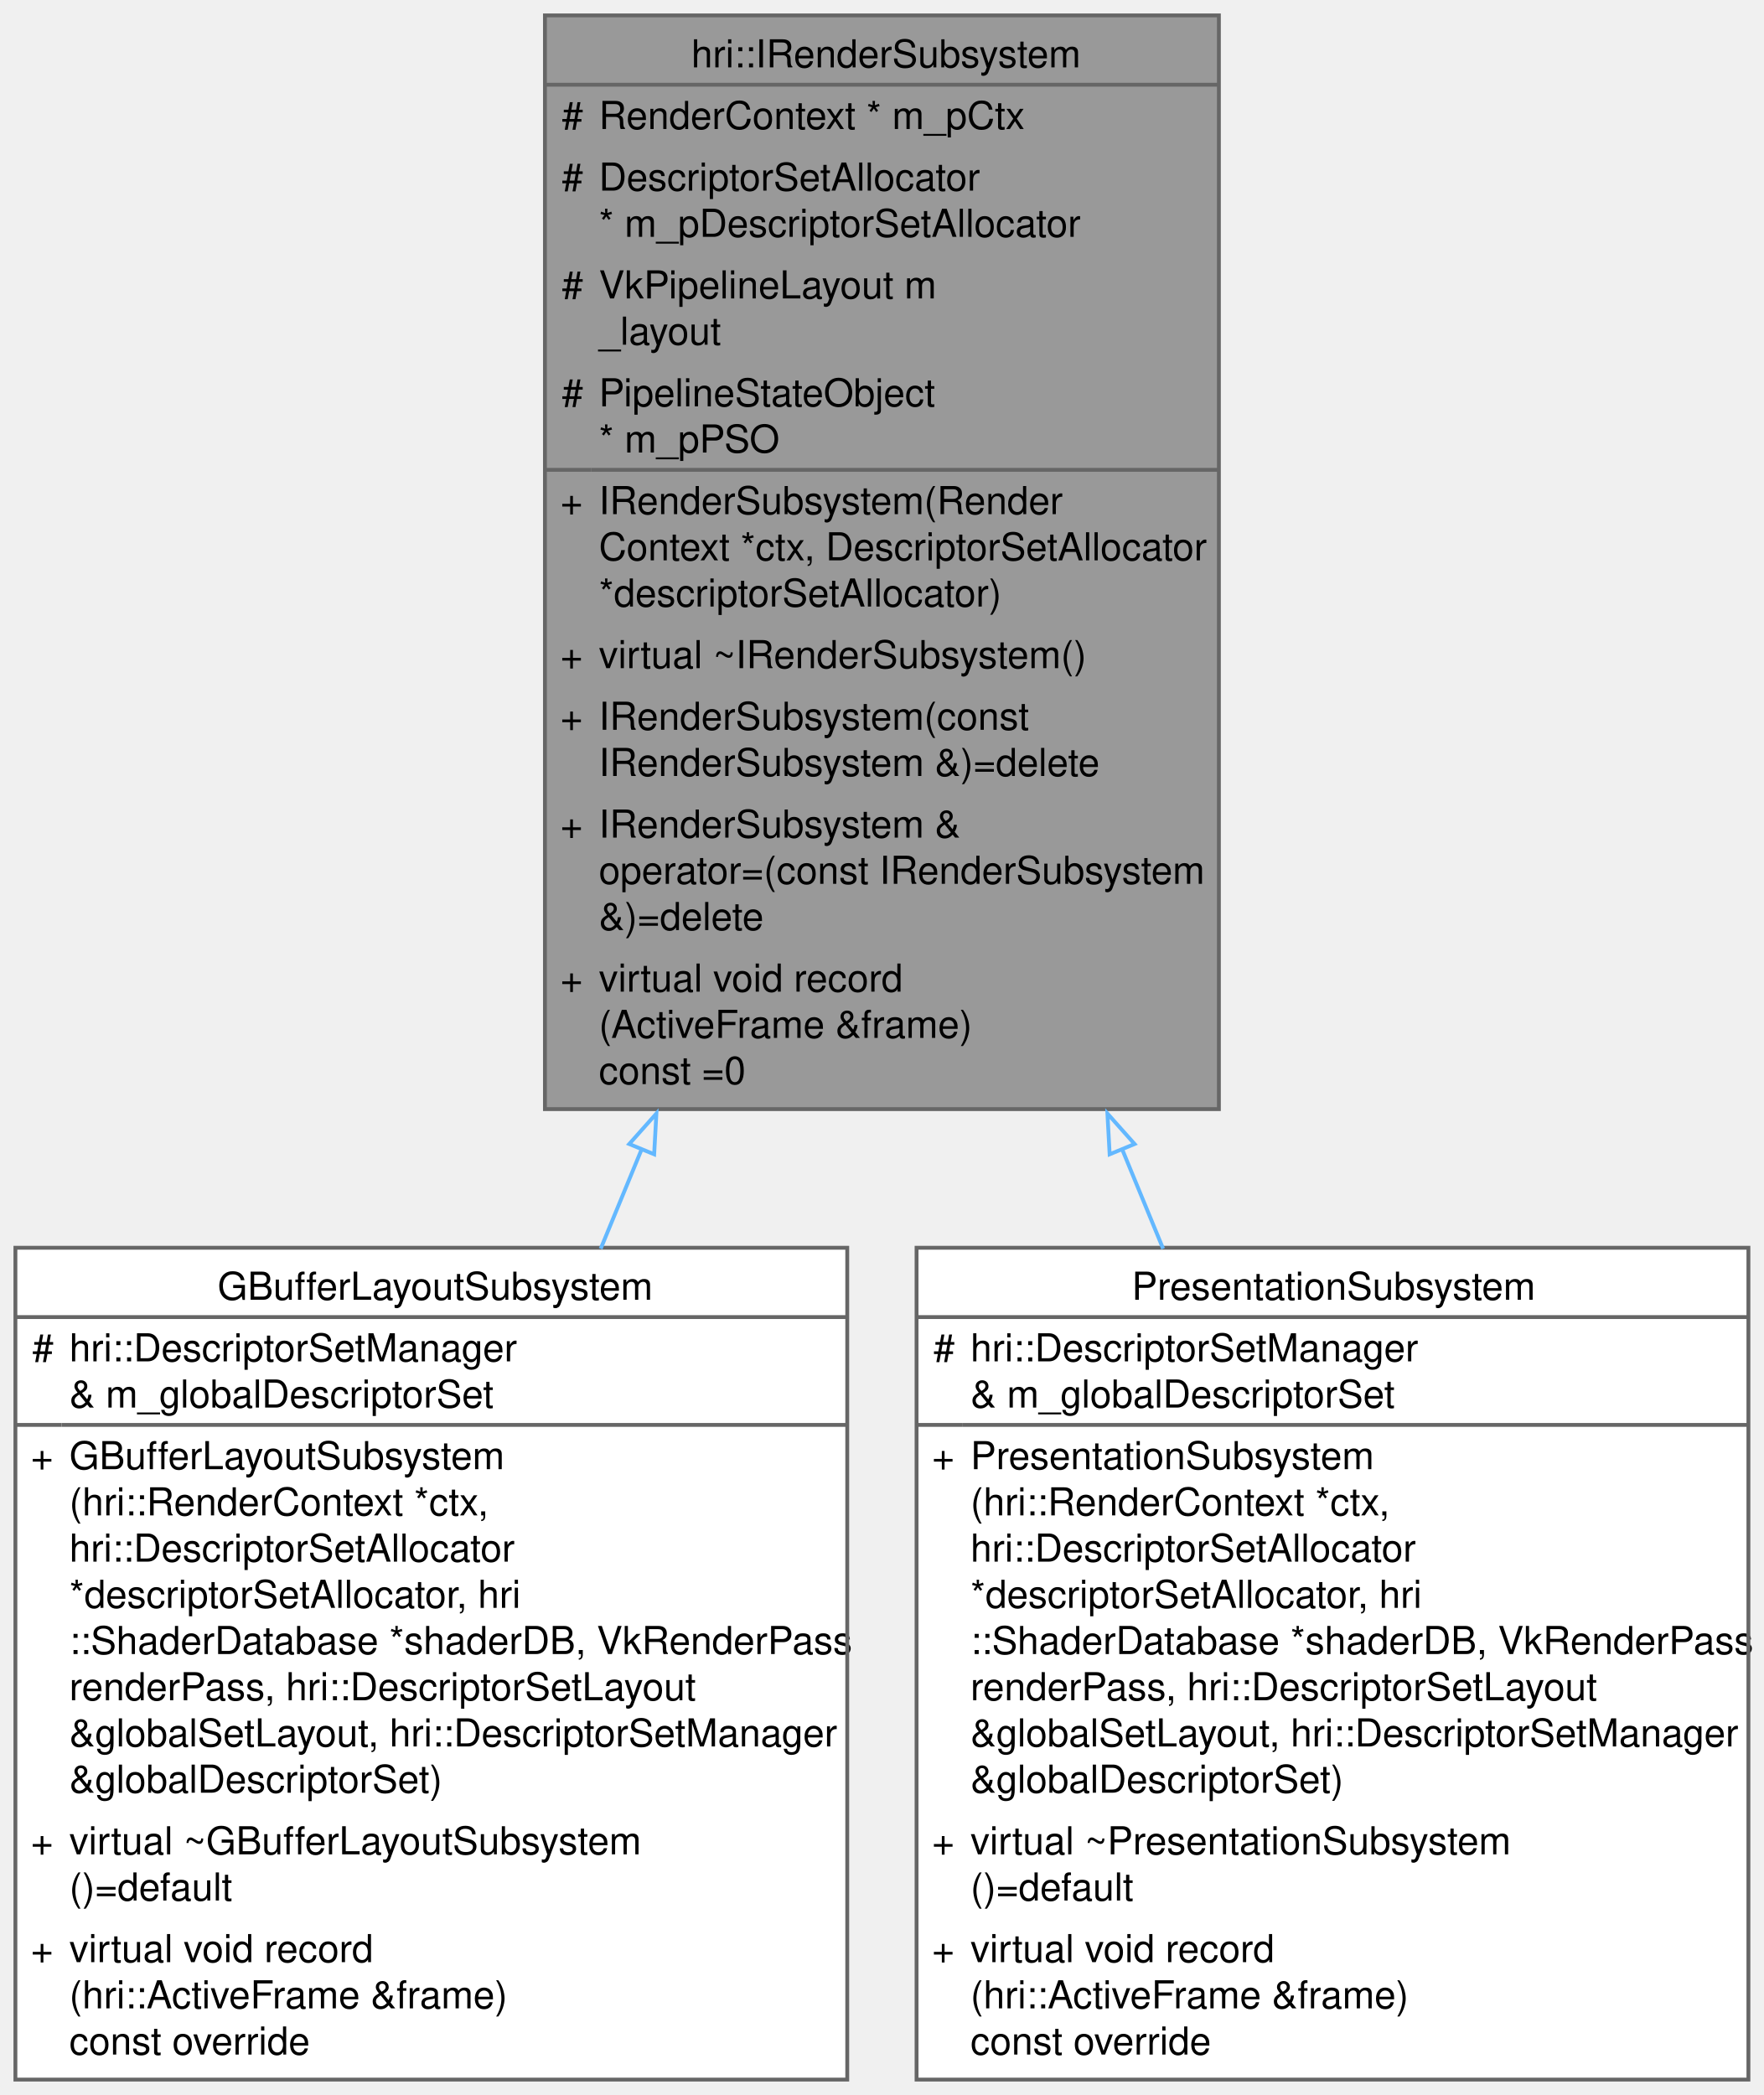
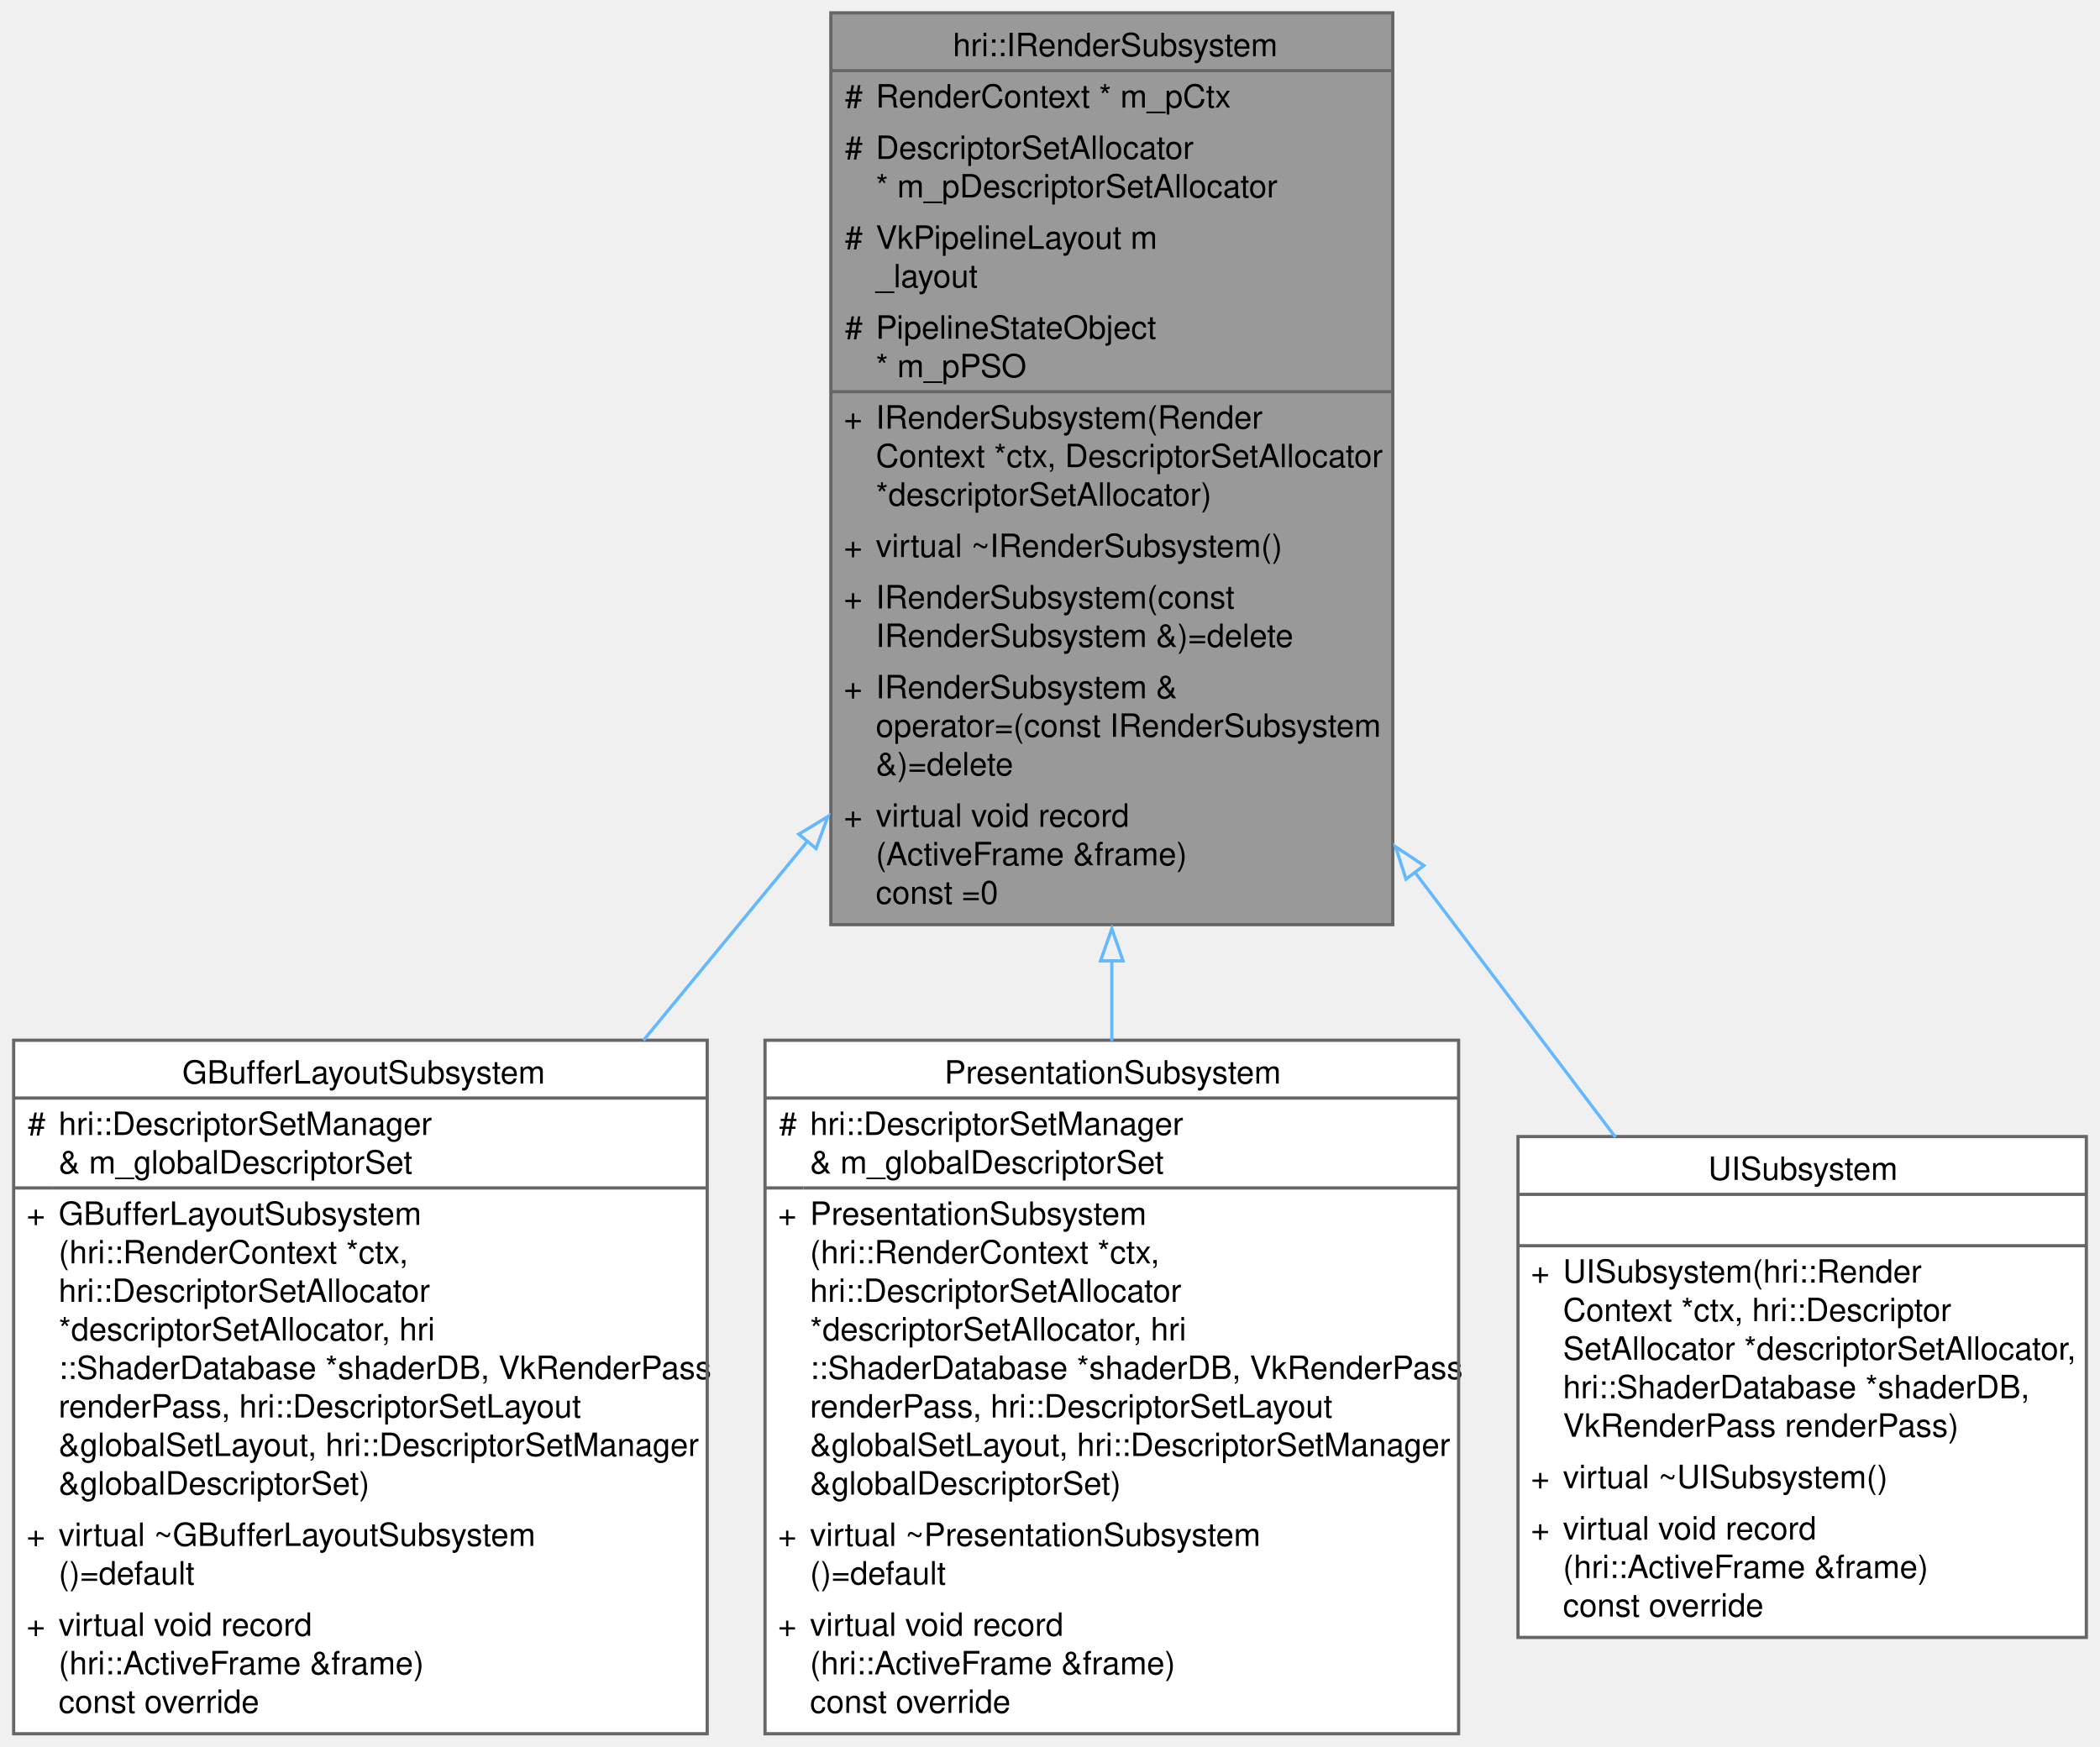
- <svg xmlns="http://www.w3.org/2000/svg" xmlns:xlink="http://www.w3.org/1999/xlink" width="458pt" height="544pt" viewBox="0.00 0.00 458.00 544.00">
+ <svg xmlns="http://www.w3.org/2000/svg" xmlns:xlink="http://www.w3.org/1999/xlink" width="654pt" height="544pt" viewBox="0.00 0.00 653.50 544.00">
  <g id="graph0" class="graph" transform="scale(1 1) rotate(0) translate(4 540)">
    <g id="Node000001" class="node">
      <g id="a_Node000001">
        <a xlink:title="A Render Subsystem manages a render pipeline, layout, and subsystem descriptors. A Render Subsystem b...">
-           <polygon fill="#999999" stroke="none" points="312.5,-536 137.5,-536 137.5,-252 312.5,-252 312.5,-536" />
-           <text text-anchor="start" x="175.5" y="-522.5" font-family="Helvetica,sans-Serif" font-size="10.00">hri::IRenderSubsystem</text>
-           <text text-anchor="start" x="141.88" y="-506.5" font-family="Helvetica,sans-Serif" font-size="10.00">#</text>
-           <text text-anchor="start" x="151.5" y="-506.5" font-family="Helvetica,sans-Serif" font-size="10.00">RenderContext * m_pCtx</text>
-           <text text-anchor="start" x="141.88" y="-490.5" font-family="Helvetica,sans-Serif" font-size="10.00">#</text>
-           <text text-anchor="start" x="151.5" y="-490.5" font-family="Helvetica,sans-Serif" font-size="10.00">DescriptorSetAllocator</text>
-           <text text-anchor="start" x="151.5" y="-478.5" font-family="Helvetica,sans-Serif" font-size="10.00"> * m_pDescriptorSetAllocator</text>
-           <text text-anchor="start" x="141.88" y="-462.5" font-family="Helvetica,sans-Serif" font-size="10.00">#</text>
-           <text text-anchor="start" x="151.5" y="-462.5" font-family="Helvetica,sans-Serif" font-size="10.00">VkPipelineLayout m</text>
-           <text text-anchor="start" x="151.5" y="-450.5" font-family="Helvetica,sans-Serif" font-size="10.00">_layout</text>
-           <text text-anchor="start" x="141.88" y="-434.5" font-family="Helvetica,sans-Serif" font-size="10.00">#</text>
-           <text text-anchor="start" x="151.5" y="-434.5" font-family="Helvetica,sans-Serif" font-size="10.00">PipelineStateObject</text>
-           <text text-anchor="start" x="151.5" y="-422.5" font-family="Helvetica,sans-Serif" font-size="10.00"> * m_pPSO</text>
-           <text text-anchor="start" x="141.5" y="-406.5" font-family="Helvetica,sans-Serif" font-size="10.00">+</text>
-           <text text-anchor="start" x="151.5" y="-406.5" font-family="Helvetica,sans-Serif" font-size="10.00">IRenderSubsystem(Render</text>
-           <text text-anchor="start" x="151.5" y="-394.5" font-family="Helvetica,sans-Serif" font-size="10.00">Context *ctx, DescriptorSetAllocator</text>
-           <text text-anchor="start" x="151.5" y="-382.5" font-family="Helvetica,sans-Serif" font-size="10.00"> *descriptorSetAllocator)</text>
-           <text text-anchor="start" x="141.5" y="-366.5" font-family="Helvetica,sans-Serif" font-size="10.00">+</text>
-           <text text-anchor="start" x="151.5" y="-366.5" font-family="Helvetica,sans-Serif" font-size="10.00">virtual ~IRenderSubsystem()</text>
-           <text text-anchor="start" x="141.5" y="-350.5" font-family="Helvetica,sans-Serif" font-size="10.00">+</text>
-           <text text-anchor="start" x="151.5" y="-350.5" font-family="Helvetica,sans-Serif" font-size="10.00">IRenderSubsystem(const</text>
-           <text text-anchor="start" x="151.5" y="-338.5" font-family="Helvetica,sans-Serif" font-size="10.00"> IRenderSubsystem &amp;)=delete</text>
-           <text text-anchor="start" x="141.5" y="-322.5" font-family="Helvetica,sans-Serif" font-size="10.00">+</text>
-           <text text-anchor="start" x="151.5" y="-322.5" font-family="Helvetica,sans-Serif" font-size="10.00">IRenderSubsystem &amp;</text>
-           <text text-anchor="start" x="151.5" y="-310.5" font-family="Helvetica,sans-Serif" font-size="10.00"> operator=(const IRenderSubsystem</text>
-           <text text-anchor="start" x="151.5" y="-298.5" font-family="Helvetica,sans-Serif" font-size="10.00"> &amp;)=delete</text>
-           <text text-anchor="start" x="141.5" y="-282.5" font-family="Helvetica,sans-Serif" font-size="10.00">+</text>
-           <text text-anchor="start" x="151.5" y="-282.5" font-family="Helvetica,sans-Serif" font-size="10.00">virtual void record</text>
-           <text text-anchor="start" x="151.5" y="-270.5" font-family="Helvetica,sans-Serif" font-size="10.00">(ActiveFrame &amp;frame)</text>
-           <text text-anchor="start" x="151.5" y="-258.5" font-family="Helvetica,sans-Serif" font-size="10.00"> const =0</text>
-           <polygon fill="#666666" stroke="#666666" points="137.5,-518 137.5,-518 312.5,-518 312.5,-518 137.5,-518" />
-           <polygon fill="#666666" stroke="#666666" points="137.5,-418 137.5,-418 149.5,-418 149.5,-418 137.5,-418" />
-           <polygon fill="#666666" stroke="#666666" points="149.5,-418 149.5,-418 312.5,-418 312.5,-418 149.5,-418" />
-           <polygon fill="none" stroke="#666666" points="137.5,-252 137.5,-536 312.5,-536 312.5,-252 137.5,-252" />
+           <polygon fill="#999999" stroke="none" points="429.5,-536 254.5,-536 254.5,-252 429.5,-252 429.5,-536" />
+           <text text-anchor="start" x="292.5" y="-522.5" font-family="Helvetica,sans-Serif" font-size="10.00">hri::IRenderSubsystem</text>
+           <text text-anchor="start" x="258.88" y="-506.5" font-family="Helvetica,sans-Serif" font-size="10.00">#</text>
+           <text text-anchor="start" x="268.5" y="-506.5" font-family="Helvetica,sans-Serif" font-size="10.00">RenderContext * m_pCtx</text>
+           <text text-anchor="start" x="258.88" y="-490.5" font-family="Helvetica,sans-Serif" font-size="10.00">#</text>
+           <text text-anchor="start" x="268.5" y="-490.5" font-family="Helvetica,sans-Serif" font-size="10.00">DescriptorSetAllocator</text>
+           <text text-anchor="start" x="268.5" y="-478.5" font-family="Helvetica,sans-Serif" font-size="10.00"> * m_pDescriptorSetAllocator</text>
+           <text text-anchor="start" x="258.88" y="-462.5" font-family="Helvetica,sans-Serif" font-size="10.00">#</text>
+           <text text-anchor="start" x="268.5" y="-462.5" font-family="Helvetica,sans-Serif" font-size="10.00">VkPipelineLayout m</text>
+           <text text-anchor="start" x="268.5" y="-450.5" font-family="Helvetica,sans-Serif" font-size="10.00">_layout</text>
+           <text text-anchor="start" x="258.88" y="-434.5" font-family="Helvetica,sans-Serif" font-size="10.00">#</text>
+           <text text-anchor="start" x="268.5" y="-434.5" font-family="Helvetica,sans-Serif" font-size="10.00">PipelineStateObject</text>
+           <text text-anchor="start" x="268.5" y="-422.5" font-family="Helvetica,sans-Serif" font-size="10.00"> * m_pPSO</text>
+           <text text-anchor="start" x="258.5" y="-406.5" font-family="Helvetica,sans-Serif" font-size="10.00">+</text>
+           <text text-anchor="start" x="268.5" y="-406.5" font-family="Helvetica,sans-Serif" font-size="10.00">IRenderSubsystem(Render</text>
+           <text text-anchor="start" x="268.5" y="-394.5" font-family="Helvetica,sans-Serif" font-size="10.00">Context *ctx, DescriptorSetAllocator</text>
+           <text text-anchor="start" x="268.5" y="-382.5" font-family="Helvetica,sans-Serif" font-size="10.00"> *descriptorSetAllocator)</text>
+           <text text-anchor="start" x="258.5" y="-366.5" font-family="Helvetica,sans-Serif" font-size="10.00">+</text>
+           <text text-anchor="start" x="268.5" y="-366.5" font-family="Helvetica,sans-Serif" font-size="10.00">virtual ~IRenderSubsystem()</text>
+           <text text-anchor="start" x="258.5" y="-350.5" font-family="Helvetica,sans-Serif" font-size="10.00">+</text>
+           <text text-anchor="start" x="268.5" y="-350.5" font-family="Helvetica,sans-Serif" font-size="10.00">IRenderSubsystem(const</text>
+           <text text-anchor="start" x="268.5" y="-338.5" font-family="Helvetica,sans-Serif" font-size="10.00"> IRenderSubsystem &amp;)=delete</text>
+           <text text-anchor="start" x="258.5" y="-322.5" font-family="Helvetica,sans-Serif" font-size="10.00">+</text>
+           <text text-anchor="start" x="268.5" y="-322.5" font-family="Helvetica,sans-Serif" font-size="10.00">IRenderSubsystem &amp;</text>
+           <text text-anchor="start" x="268.5" y="-310.5" font-family="Helvetica,sans-Serif" font-size="10.00"> operator=(const IRenderSubsystem</text>
+           <text text-anchor="start" x="268.5" y="-298.5" font-family="Helvetica,sans-Serif" font-size="10.00"> &amp;)=delete</text>
+           <text text-anchor="start" x="258.5" y="-282.5" font-family="Helvetica,sans-Serif" font-size="10.00">+</text>
+           <text text-anchor="start" x="268.5" y="-282.5" font-family="Helvetica,sans-Serif" font-size="10.00">virtual void record</text>
+           <text text-anchor="start" x="268.5" y="-270.5" font-family="Helvetica,sans-Serif" font-size="10.00">(ActiveFrame &amp;frame)</text>
+           <text text-anchor="start" x="268.5" y="-258.5" font-family="Helvetica,sans-Serif" font-size="10.00"> const =0</text>
+           <polygon fill="#666666" stroke="#666666" points="254.5,-518 254.5,-518 429.5,-518 429.5,-518 254.5,-518" />
+           <polygon fill="#666666" stroke="#666666" points="254.5,-418 254.5,-418 266.5,-418 266.5,-418 254.5,-418" />
+           <polygon fill="#666666" stroke="#666666" points="266.5,-418 266.5,-418 429.5,-418 429.5,-418 266.5,-418" />
+           <polygon fill="none" stroke="#666666" points="254.5,-252 254.5,-536 429.5,-536 429.5,-252 254.5,-252" />
        </a>
      </g>
    </g>
    <g id="Node000002" class="node">
      <g id="a_Node000002">
        <a xlink:href="class_g_buffer_layout_subsystem.html" target="_top" xlink:title=" ">
          <polygon fill="white" stroke="none" points="216,-216 0,-216 0,0 216,0 216,-216" />
          <text text-anchor="start" x="52.5" y="-202.5" font-family="Helvetica,sans-Serif" font-size="10.00">GBufferLayoutSubsystem</text>
          <text text-anchor="start" x="4.38" y="-186.5" font-family="Helvetica,sans-Serif" font-size="10.00">#</text>
          <text text-anchor="start" x="14" y="-186.5" font-family="Helvetica,sans-Serif" font-size="10.00">hri::DescriptorSetManager</text>
          <text text-anchor="start" x="14" y="-174.5" font-family="Helvetica,sans-Serif" font-size="10.00"> &amp; m_globalDescriptorSet</text>
          <text text-anchor="start" x="4" y="-158.5" font-family="Helvetica,sans-Serif" font-size="10.00">+</text>
          <text text-anchor="start" x="14" y="-158.5" font-family="Helvetica,sans-Serif" font-size="10.00">GBufferLayoutSubsystem</text>
          <text text-anchor="start" x="14" y="-146.5" font-family="Helvetica,sans-Serif" font-size="10.00">(hri::RenderContext *ctx,</text>
          <text text-anchor="start" x="14" y="-134.5" font-family="Helvetica,sans-Serif" font-size="10.00"> hri::DescriptorSetAllocator</text>
          <text text-anchor="start" x="14" y="-122.5" font-family="Helvetica,sans-Serif" font-size="10.00"> *descriptorSetAllocator, hri</text>
          <text text-anchor="start" x="14" y="-110.5" font-family="Helvetica,sans-Serif" font-size="10.00">::ShaderDatabase *shaderDB, VkRenderPass</text>
          <text text-anchor="start" x="14" y="-98.5" font-family="Helvetica,sans-Serif" font-size="10.00"> renderPass, hri::DescriptorSetLayout</text>
          <text text-anchor="start" x="14" y="-86.5" font-family="Helvetica,sans-Serif" font-size="10.00"> &amp;globalSetLayout, hri::DescriptorSetManager</text>
          <text text-anchor="start" x="14" y="-74.5" font-family="Helvetica,sans-Serif" font-size="10.00"> &amp;globalDescriptorSet)</text>
          <text text-anchor="start" x="4" y="-58.5" font-family="Helvetica,sans-Serif" font-size="10.00">+</text>
          <text text-anchor="start" x="14" y="-58.5" font-family="Helvetica,sans-Serif" font-size="10.00">virtual ~GBufferLayoutSubsystem</text>
          <text text-anchor="start" x="14" y="-46.5" font-family="Helvetica,sans-Serif" font-size="10.00">()=default</text>
          <text text-anchor="start" x="4" y="-30.5" font-family="Helvetica,sans-Serif" font-size="10.00">+</text>
          <text text-anchor="start" x="14" y="-30.5" font-family="Helvetica,sans-Serif" font-size="10.00">virtual void record</text>
          <text text-anchor="start" x="14" y="-18.5" font-family="Helvetica,sans-Serif" font-size="10.00">(hri::ActiveFrame &amp;frame)</text>
          <text text-anchor="start" x="14" y="-6.5" font-family="Helvetica,sans-Serif" font-size="10.00"> const override</text>
          <polygon fill="#666666" stroke="#666666" points="0,-198 0,-198 216,-198 216,-198 0,-198" />
          <polygon fill="#666666" stroke="#666666" points="0,-170 0,-170 12,-170 12,-170 0,-170" />
          <polygon fill="#666666" stroke="#666666" points="12,-170 12,-170 216,-170 216,-170 12,-170" />
          <polygon fill="none" stroke="#666666" points="0,0 0,-216 216,-216 216,0 0,0" />
        </a>
      </g>
    </g>
    <g id="edge1_Node000001_Node000002" class="edge">
      <g id="a_edge1_Node000001_Node000002">
        <a xlink:title=" ">
-           <path fill="none" stroke="#63b8ff" d="M162.63,-241.61C159.04,-232.9 155.47,-224.24 151.98,-215.75" />
-           <polygon fill="none" stroke="#63b8ff" points="159.39,-242.94 166.44,-250.85 165.86,-240.27 159.39,-242.94" />
+           <path fill="none" stroke="#63b8ff" d="M247.33,-278.1C230.42,-257.58 212.86,-236.26 196.14,-215.97" />
+           <polygon fill="none" stroke="#63b8ff" points="244.51,-280.18 253.57,-285.68 249.91,-275.73 244.51,-280.18" />
        </a>
      </g>
    </g>
    <g id="Node000003" class="node">
      <g id="a_Node000003">
        <a xlink:href="class_presentation_subsystem.html" target="_top" xlink:title=" ">
          <polygon fill="white" stroke="none" points="450,-216 234,-216 234,0 450,0 450,-216" />
          <text text-anchor="start" x="289.88" y="-202.5" font-family="Helvetica,sans-Serif" font-size="10.00">PresentationSubsystem</text>
          <text text-anchor="start" x="238.38" y="-186.5" font-family="Helvetica,sans-Serif" font-size="10.00">#</text>
          <text text-anchor="start" x="248" y="-186.5" font-family="Helvetica,sans-Serif" font-size="10.00">hri::DescriptorSetManager</text>
          <text text-anchor="start" x="248" y="-174.5" font-family="Helvetica,sans-Serif" font-size="10.00"> &amp; m_globalDescriptorSet</text>
          <text text-anchor="start" x="238" y="-158.5" font-family="Helvetica,sans-Serif" font-size="10.00">+</text>
          <text text-anchor="start" x="248" y="-158.5" font-family="Helvetica,sans-Serif" font-size="10.00">PresentationSubsystem</text>
          <text text-anchor="start" x="248" y="-146.5" font-family="Helvetica,sans-Serif" font-size="10.00">(hri::RenderContext *ctx,</text>
          <text text-anchor="start" x="248" y="-134.5" font-family="Helvetica,sans-Serif" font-size="10.00"> hri::DescriptorSetAllocator</text>
          <text text-anchor="start" x="248" y="-122.5" font-family="Helvetica,sans-Serif" font-size="10.00"> *descriptorSetAllocator, hri</text>
          <text text-anchor="start" x="248" y="-110.5" font-family="Helvetica,sans-Serif" font-size="10.00">::ShaderDatabase *shaderDB, VkRenderPass</text>
          <text text-anchor="start" x="248" y="-98.5" font-family="Helvetica,sans-Serif" font-size="10.00"> renderPass, hri::DescriptorSetLayout</text>
          <text text-anchor="start" x="248" y="-86.5" font-family="Helvetica,sans-Serif" font-size="10.00"> &amp;globalSetLayout, hri::DescriptorSetManager</text>
          <text text-anchor="start" x="248" y="-74.5" font-family="Helvetica,sans-Serif" font-size="10.00"> &amp;globalDescriptorSet)</text>
          <text text-anchor="start" x="238" y="-58.5" font-family="Helvetica,sans-Serif" font-size="10.00">+</text>
          <text text-anchor="start" x="248" y="-58.5" font-family="Helvetica,sans-Serif" font-size="10.00">virtual ~PresentationSubsystem</text>
          <text text-anchor="start" x="248" y="-46.5" font-family="Helvetica,sans-Serif" font-size="10.00">()=default</text>
          <text text-anchor="start" x="238" y="-30.5" font-family="Helvetica,sans-Serif" font-size="10.00">+</text>
          <text text-anchor="start" x="248" y="-30.5" font-family="Helvetica,sans-Serif" font-size="10.00">virtual void record</text>
          <text text-anchor="start" x="248" y="-18.5" font-family="Helvetica,sans-Serif" font-size="10.00">(hri::ActiveFrame &amp;frame)</text>
          <text text-anchor="start" x="248" y="-6.5" font-family="Helvetica,sans-Serif" font-size="10.00"> const override</text>
          <polygon fill="#666666" stroke="#666666" points="234,-198 234,-198 450,-198 450,-198 234,-198" />
          <polygon fill="#666666" stroke="#666666" points="234,-170 234,-170 246,-170 246,-170 234,-170" />
          <polygon fill="#666666" stroke="#666666" points="246,-170 246,-170 450,-170 450,-170 246,-170" />
          <polygon fill="none" stroke="#666666" points="234,0 234,-216 450,-216 450,0 234,0" />
        </a>
      </g>
    </g>
    <g id="edge2_Node000001_Node000003" class="edge">
      <g id="a_edge2_Node000001_Node000003">
        <a xlink:title=" ">
-           <path fill="none" stroke="#63b8ff" d="M287.37,-241.61C290.96,-232.9 294.53,-224.24 298.02,-215.75" />
-           <polygon fill="none" stroke="#63b8ff" points="284.14,-240.27 283.56,-250.85 290.61,-242.94 284.14,-240.27" />
+           <path fill="none" stroke="#63b8ff" d="M342,-240.75C342,-232.33 342,-223.96 342,-215.75" />
+           <polygon fill="none" stroke="#63b8ff" points="338.5,-240.73 342,-250.73 345.5,-240.73 338.5,-240.73" />
+         </a>
+       </g>
+     </g>
+     <g id="Node000004" class="node">
+       <g id="a_Node000004">
+         <a xlink:href="class_u_i_subsystem.html" target="_top" xlink:title=" ">
+           <polygon fill="white" stroke="none" points="645.5,-186 468.5,-186 468.5,-30 645.5,-30 645.5,-186" />
+           <text text-anchor="start" x="527.75" y="-172.5" font-family="Helvetica,sans-Serif" font-size="10.00">UISubsystem</text>
+           <text text-anchor="start" x="555.5" y="-156.5" font-family="Helvetica,sans-Serif" font-size="10.00"> </text>
+           <text text-anchor="start" x="472.5" y="-140.5" font-family="Helvetica,sans-Serif" font-size="10.00">+</text>
+           <text text-anchor="start" x="482.5" y="-140.5" font-family="Helvetica,sans-Serif" font-size="10.00">UISubsystem(hri::Render</text>
+           <text text-anchor="start" x="482.5" y="-128.5" font-family="Helvetica,sans-Serif" font-size="10.00">Context *ctx, hri::Descriptor</text>
+           <text text-anchor="start" x="482.5" y="-116.5" font-family="Helvetica,sans-Serif" font-size="10.00">SetAllocator *descriptorSetAllocator,</text>
+           <text text-anchor="start" x="482.5" y="-104.5" font-family="Helvetica,sans-Serif" font-size="10.00"> hri::ShaderDatabase *shaderDB,</text>
+           <text text-anchor="start" x="482.5" y="-92.5" font-family="Helvetica,sans-Serif" font-size="10.00"> VkRenderPass renderPass)</text>
+           <text text-anchor="start" x="472.5" y="-76.5" font-family="Helvetica,sans-Serif" font-size="10.00">+</text>
+           <text text-anchor="start" x="482.5" y="-76.5" font-family="Helvetica,sans-Serif" font-size="10.00">virtual ~UISubsystem()</text>
+           <text text-anchor="start" x="472.5" y="-60.5" font-family="Helvetica,sans-Serif" font-size="10.00">+</text>
+           <text text-anchor="start" x="482.5" y="-60.5" font-family="Helvetica,sans-Serif" font-size="10.00">virtual void record</text>
+           <text text-anchor="start" x="482.5" y="-48.5" font-family="Helvetica,sans-Serif" font-size="10.00">(hri::ActiveFrame &amp;frame)</text>
+           <text text-anchor="start" x="482.5" y="-36.5" font-family="Helvetica,sans-Serif" font-size="10.00"> const override</text>
+           <polygon fill="#666666" stroke="#666666" points="468.5,-168 468.5,-168 645.5,-168 645.5,-168 468.5,-168" />
+           <polygon fill="#666666" stroke="#666666" points="468.5,-152 468.5,-152 645.5,-152 645.5,-152 468.5,-152" />
+           <polygon fill="none" stroke="#666666" points="468.5,-30 468.5,-186 645.5,-186 645.5,-30 468.5,-30" />
+         </a>
+       </g>
+     </g>
+     <g id="edge3_Node000001_Node000004" class="edge">
+       <g id="a_edge3_Node000001_Node000004">
+         <a xlink:title=" ">
+           <path fill="none" stroke="#63b8ff" d="M436.33,-268.4C457.6,-240.29 479.58,-211.27 498.85,-185.81" />
+           <polygon fill="none" stroke="#63b8ff" points="433.61,-266.19 430.36,-276.28 439.19,-270.42 433.61,-266.19" />
        </a>
      </g>
    </g>
  </g>
</svg>
